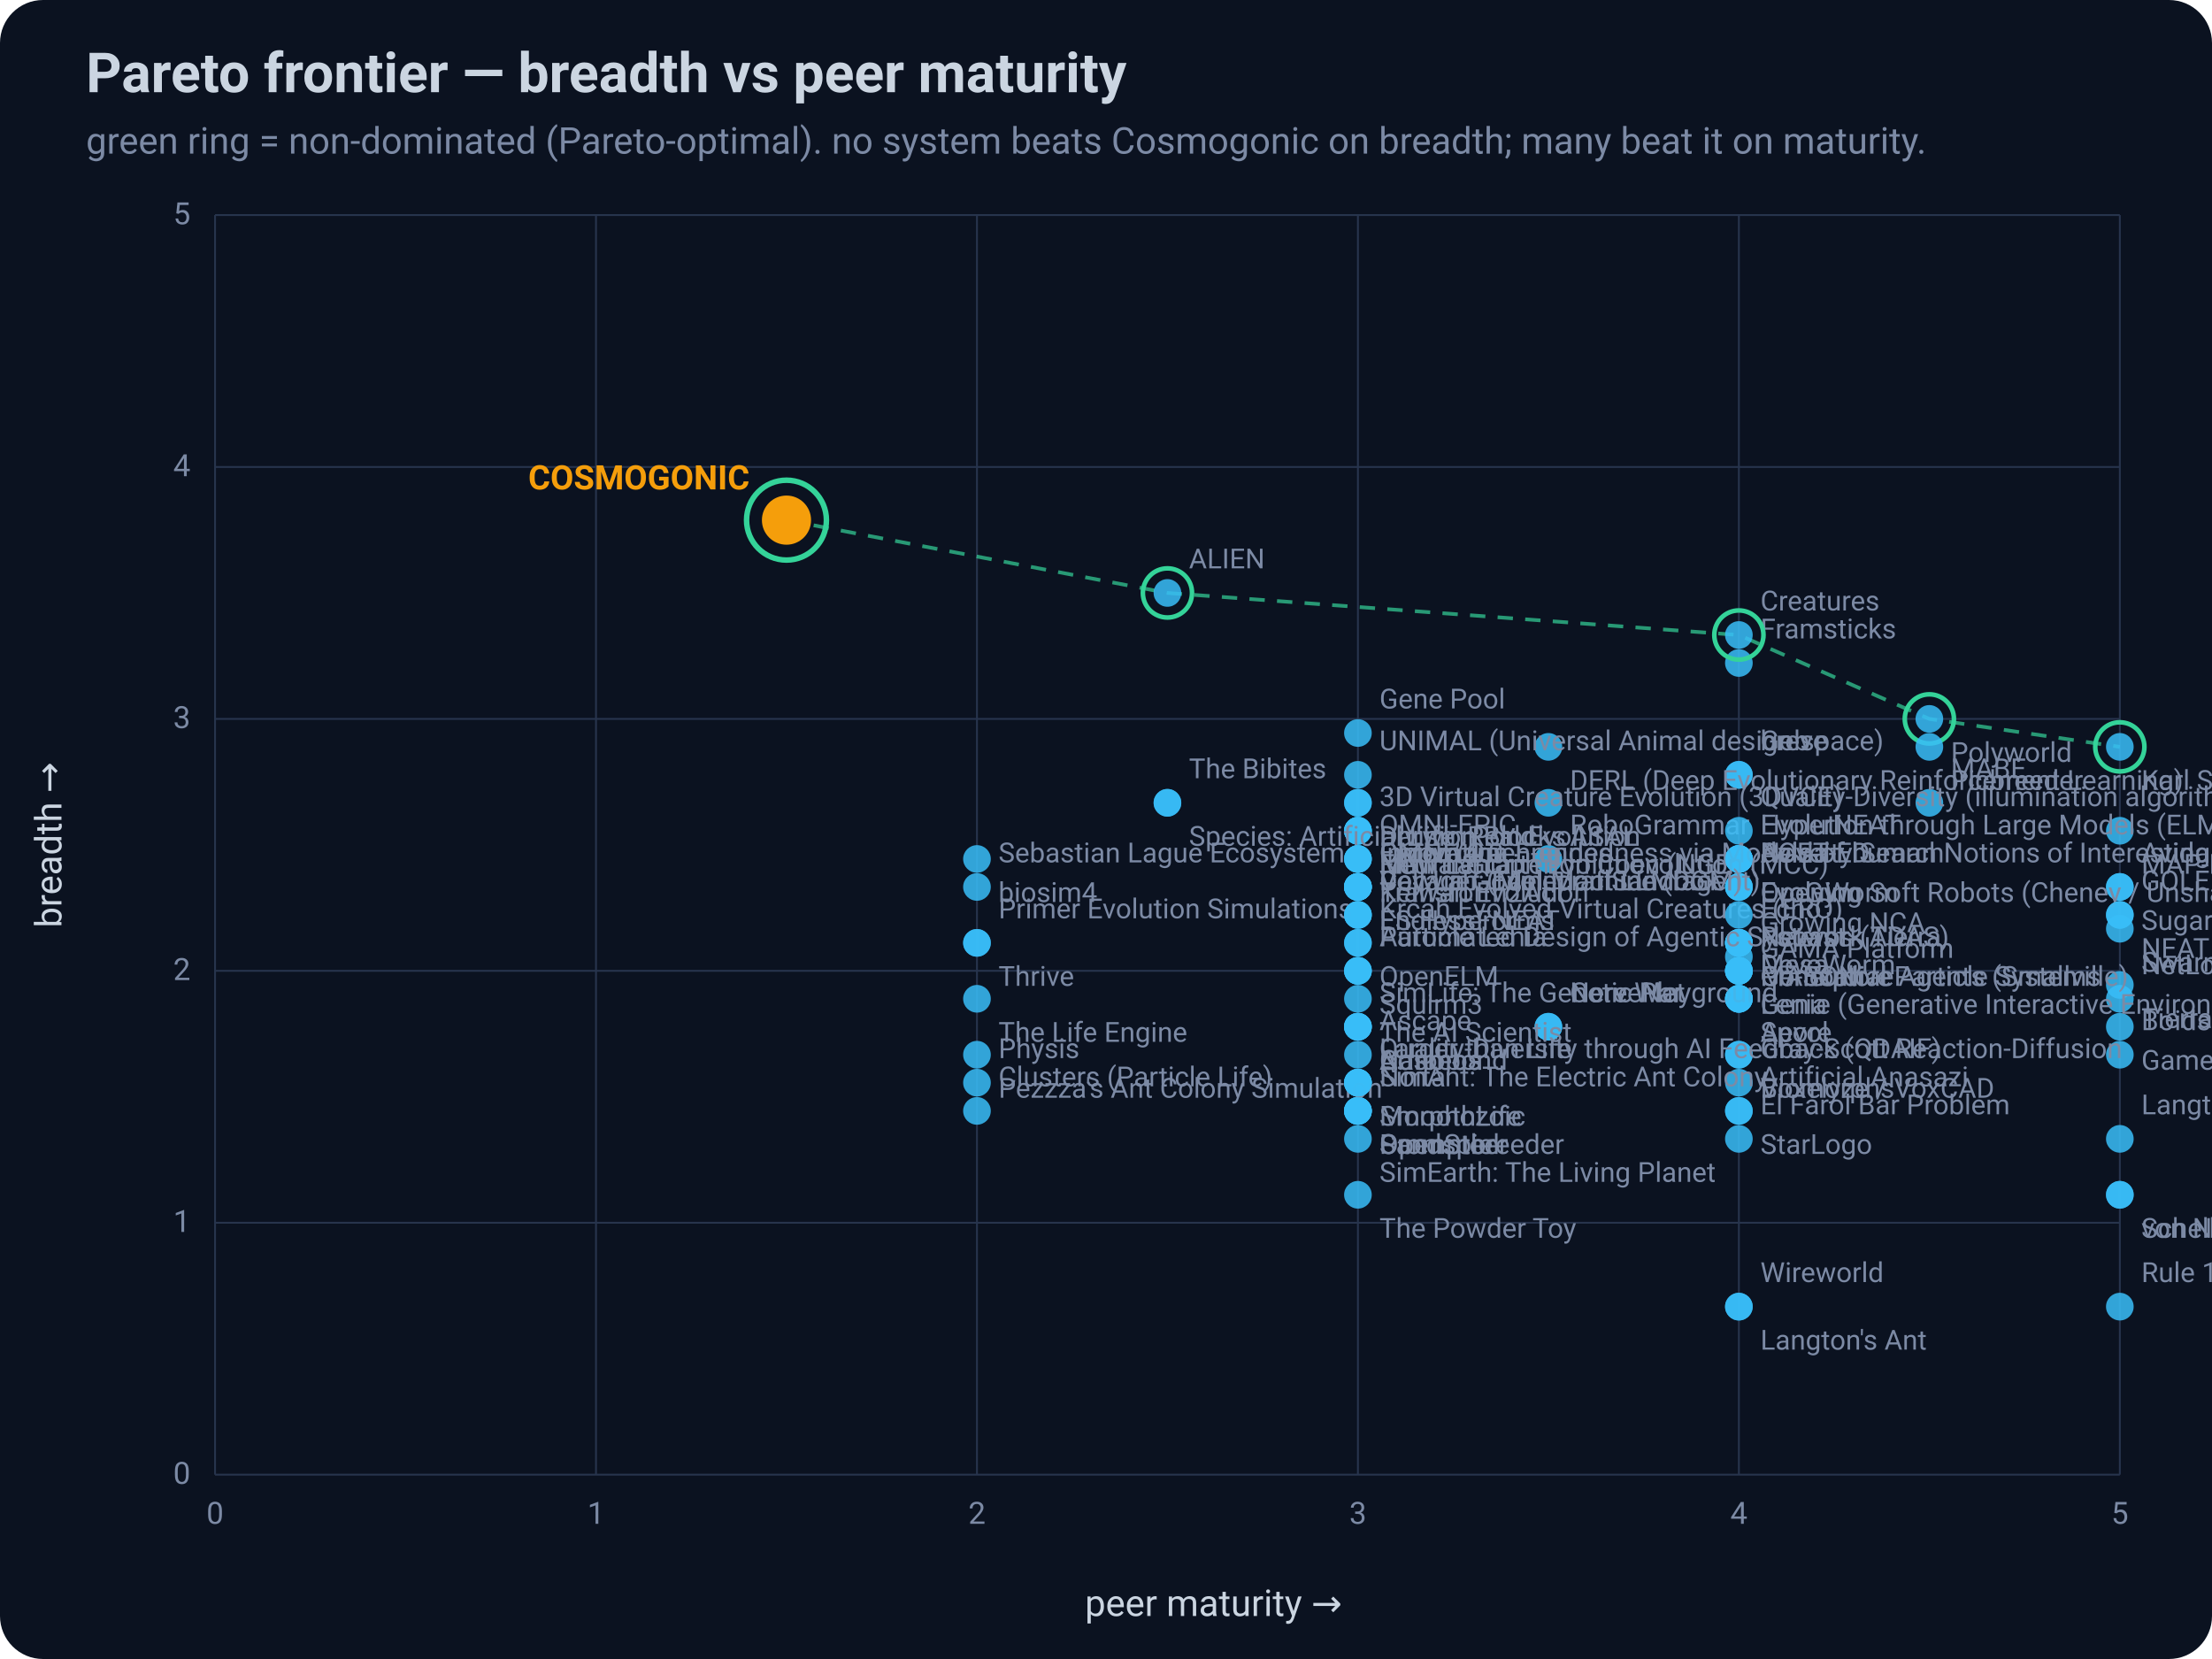
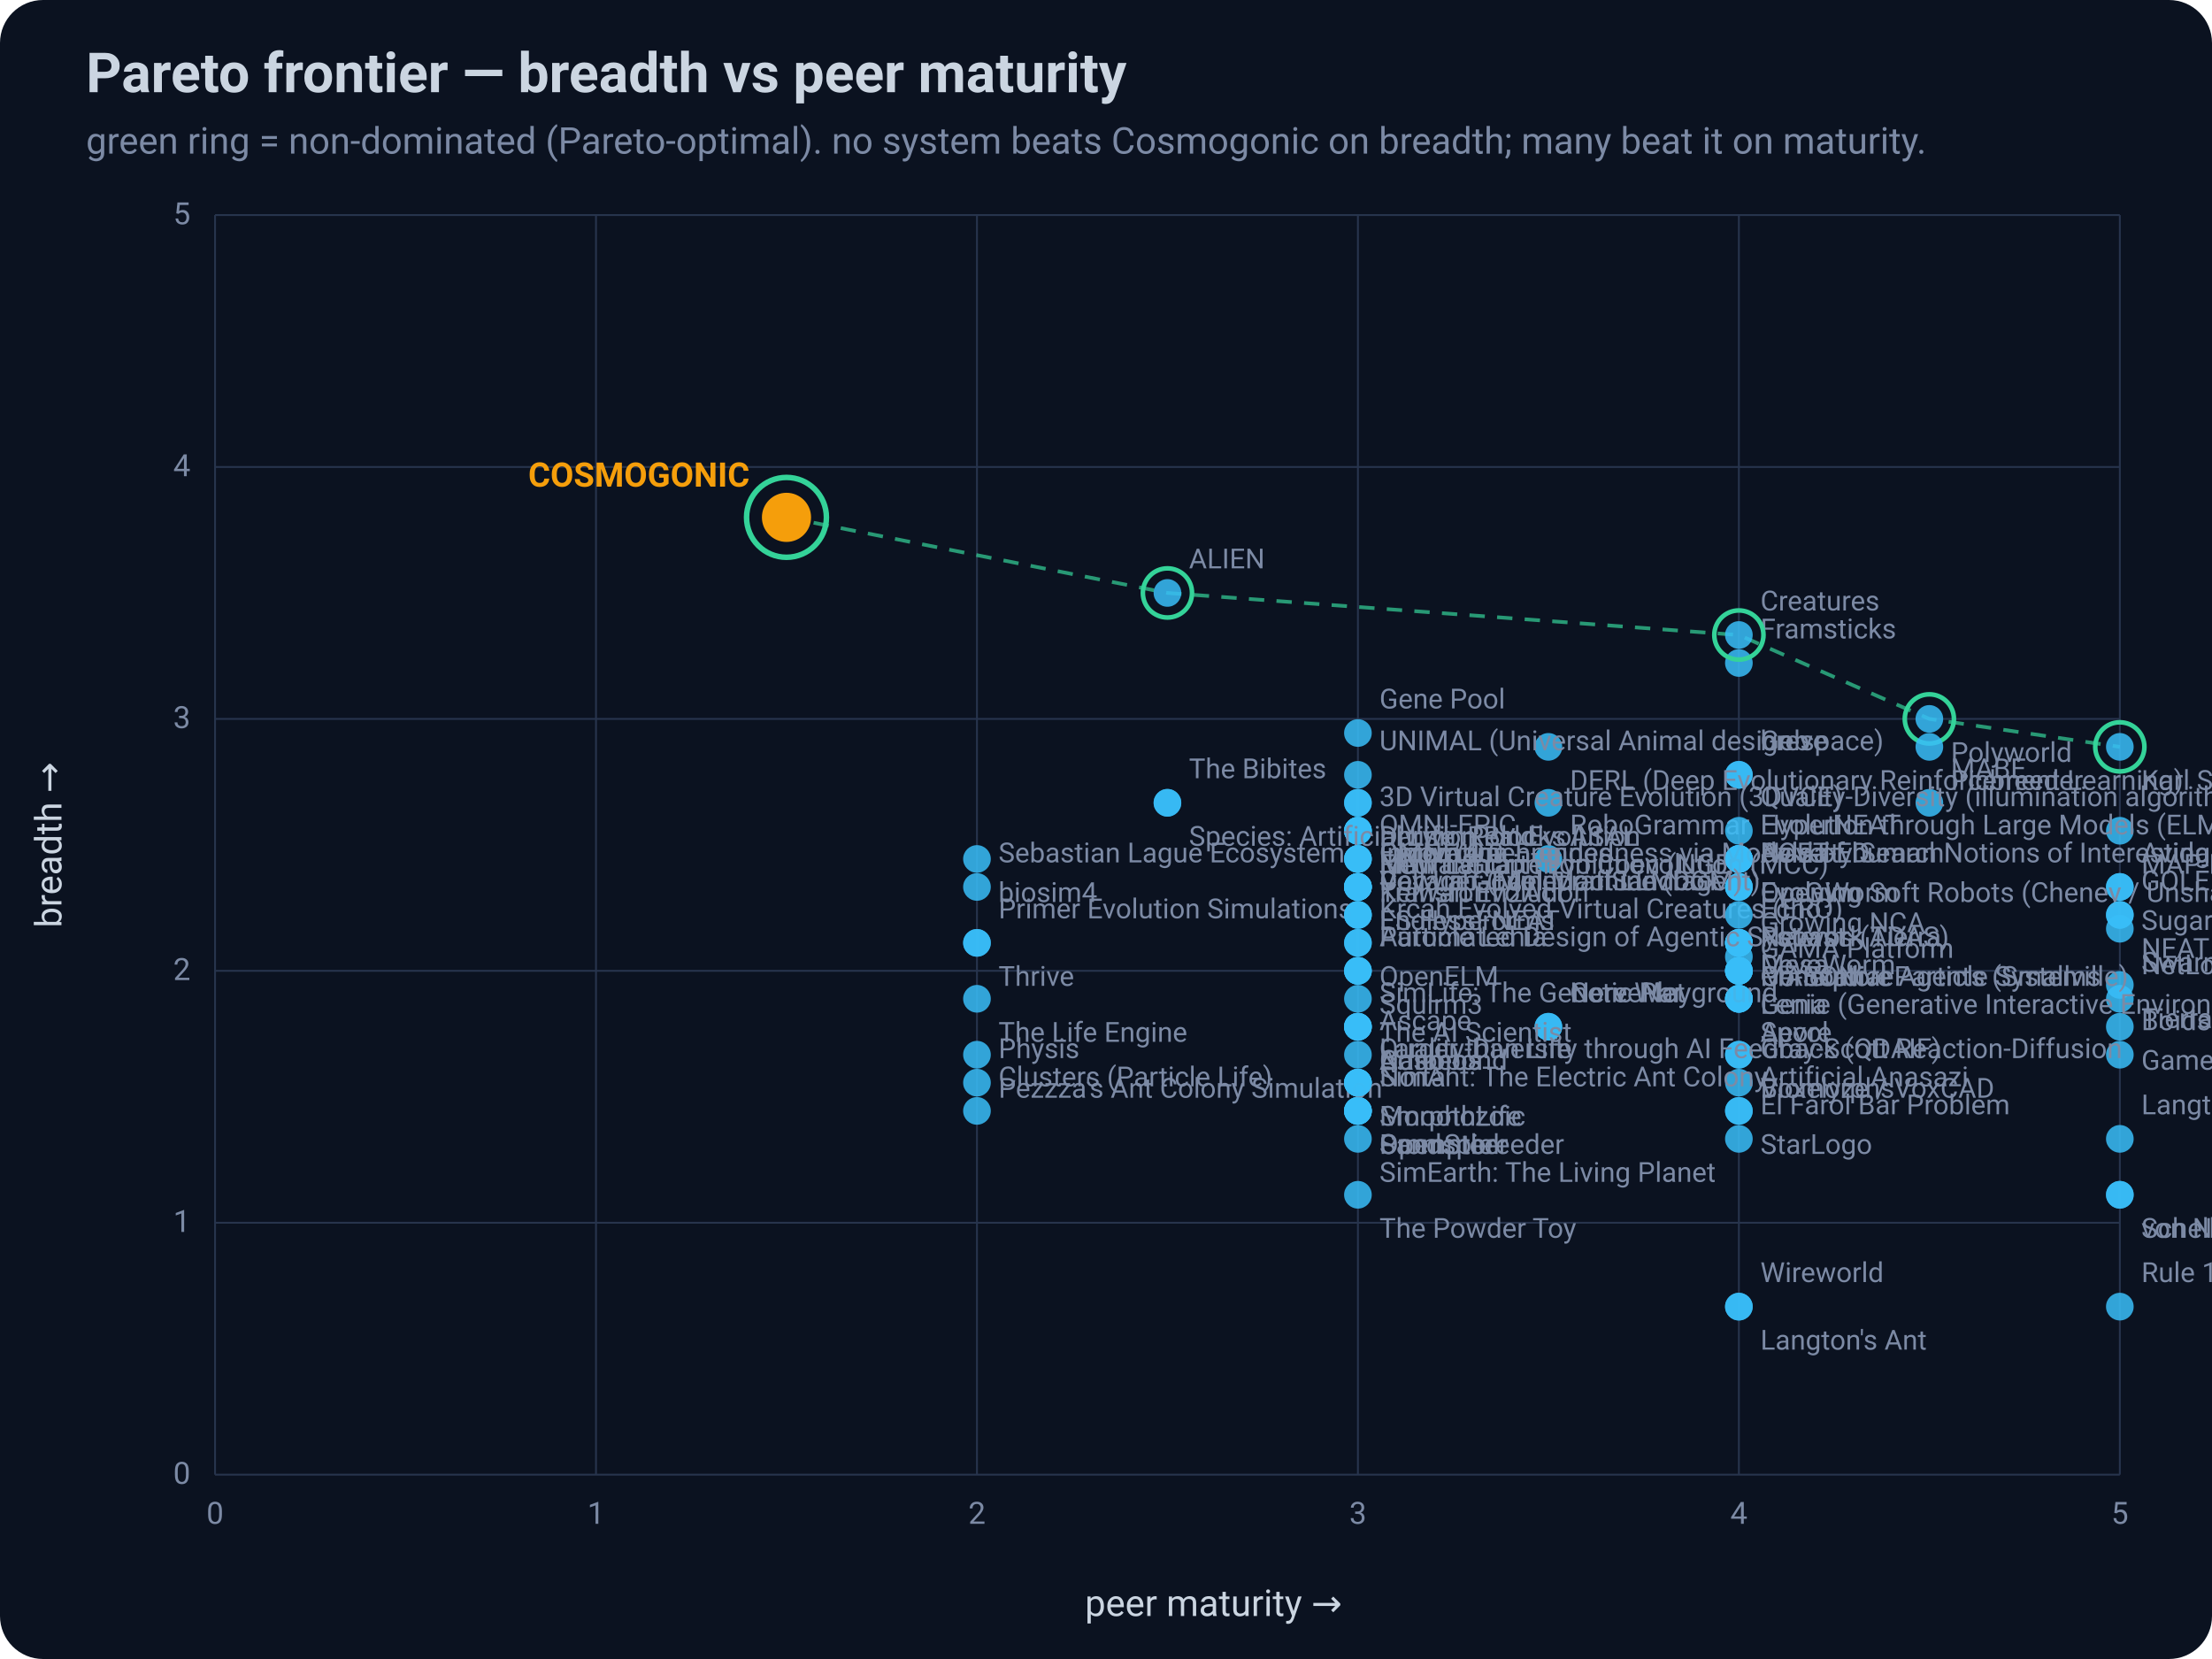
<svg xmlns="http://www.w3.org/2000/svg" viewBox="0 0 720 540" font-family="ui-sans-serif,system-ui,Segoe UI,Roboto,sans-serif" role="img" aria-label="Pareto frontier">
  <rect width="720" height="540" rx="14" fill="#0b1220" />
  <text x="28" y="30" fill="#cbd5e1" font-size="18" font-weight="700">Pareto frontier — breadth vs peer maturity</text>
  <text x="28" y="50" fill="#7c8aa5" font-size="12">green ring = non-dominated (Pareto-optimal). no system beats Cosmogonic on breadth; many beat it on maturity.</text>
  <line x1="70" y1="70" x2="70" y2="480" stroke="#27344d" stroke-width="0.6" />
  <line x1="70" y1="480" x2="690" y2="480" stroke="#27344d" stroke-width="0.6" />
  <text x="70" y="496" fill="#7c8aa5" font-size="10" text-anchor="middle">0</text>
  <text x="62" y="483" fill="#7c8aa5" font-size="10" text-anchor="end">0</text>
  <line x1="194" y1="70" x2="194" y2="480" stroke="#27344d" stroke-width="0.6" />
  <line x1="70" y1="398" x2="690" y2="398" stroke="#27344d" stroke-width="0.6" />
  <text x="194" y="496" fill="#7c8aa5" font-size="10" text-anchor="middle">1</text>
  <text x="62" y="401" fill="#7c8aa5" font-size="10" text-anchor="end">1</text>
  <line x1="318" y1="70" x2="318" y2="480" stroke="#27344d" stroke-width="0.6" />
  <line x1="70" y1="316" x2="690" y2="316" stroke="#27344d" stroke-width="0.6" />
  <text x="318" y="496" fill="#7c8aa5" font-size="10" text-anchor="middle">2</text>
  <text x="62" y="319" fill="#7c8aa5" font-size="10" text-anchor="end">2</text>
  <line x1="442" y1="70" x2="442" y2="480" stroke="#27344d" stroke-width="0.6" />
  <line x1="70" y1="234" x2="690" y2="234" stroke="#27344d" stroke-width="0.6" />
  <text x="442" y="496" fill="#7c8aa5" font-size="10" text-anchor="middle">3</text>
  <text x="62" y="237" fill="#7c8aa5" font-size="10" text-anchor="end">3</text>
  <line x1="566" y1="70" x2="566" y2="480" stroke="#27344d" stroke-width="0.6" />
  <line x1="70" y1="152" x2="690" y2="152" stroke="#27344d" stroke-width="0.6" />
  <text x="566" y="496" fill="#7c8aa5" font-size="10" text-anchor="middle">4</text>
  <text x="62" y="155" fill="#7c8aa5" font-size="10" text-anchor="end">4</text>
  <line x1="690" y1="70" x2="690" y2="480" stroke="#27344d" stroke-width="0.6" />
  <line x1="70" y1="70" x2="690" y2="70" stroke="#27344d" stroke-width="0.6" />
  <text x="690" y="496" fill="#7c8aa5" font-size="10" text-anchor="middle">5</text>
  <text x="62" y="73" fill="#7c8aa5" font-size="10" text-anchor="end">5</text>
  <text x="395" y="526" fill="#cbd5e1" font-size="12" text-anchor="middle">peer maturity →</text>
  <text x="20" y="275" fill="#cbd5e1" font-size="12" text-anchor="middle" transform="rotate(-90 20 275)">breadth →</text>
-   <polyline points="256,169.302 380,193 566,206.694 628,234 690,243.102" fill="none" stroke="#34d399" stroke-width="1.2" stroke-dasharray="5 4" opacity="0.7" />
-   <circle cx="256" cy="169.302" r="8" fill="#f59e0b" />
-   <circle cx="256" cy="169.302" r="13" fill="none" stroke="#34d399" stroke-width="1.8" />
-   <text x="244" y="159.302" fill="#f59e0b" font-size="11" font-weight="700" text-anchor="end">COSMOGONIC</text>
+   <polyline points="256,168.4 380,193 566,206.694 628,234 690,243.102" fill="none" stroke="#34d399" stroke-width="1.2" stroke-dasharray="5 4" opacity="0.7" />
+   <circle cx="256" cy="168.4" r="8" fill="#f59e0b" />
+   <circle cx="256" cy="168.4" r="13" fill="none" stroke="#34d399" stroke-width="1.8" />
+   <text x="244" y="158.4" fill="#f59e0b" font-size="11" font-weight="700" text-anchor="end">COSMOGONIC</text>
  <circle cx="690" cy="334.204" r="4.5" fill="#38bdf8" opacity="0.85" />
  <text x="697" y="348.204" fill="#7c8aa5" font-size="9">Game of Life</text>
  <circle cx="690" cy="343.306" r="4.5" fill="#38bdf8" opacity="0.85" />
  <text x="697" y="335.306" fill="#7c8aa5" font-size="9">Boids</text>
  <circle cx="566" cy="343.306" r="4.5" fill="#38bdf8" opacity="0.85" />
  <text x="573" y="357.306" fill="#7c8aa5" font-size="9">Biomorphs</text>
  <circle cx="504" cy="334.204" r="4.5" fill="#38bdf8" opacity="0.85" />
  <text x="511" y="326.204" fill="#7c8aa5" font-size="9">Core War</text>
  <circle cx="690" cy="320.592" r="4.5" fill="#38bdf8" opacity="0.85" />
  <text x="697" y="334.592" fill="#7c8aa5" font-size="9">Tierra</text>
  <circle cx="690" cy="288.694" r="4.5" fill="#38bdf8" opacity="0.85" />
  <text x="697" y="280.694" fill="#7c8aa5" font-size="9">Avida</text>
  <circle cx="628" cy="234" r="4.5" fill="#38bdf8" opacity="0.85" />
  <circle cx="628" cy="234" r="8" fill="none" stroke="#34d399" stroke-width="1.5" />
  <text x="635" y="248" fill="#7c8aa5" font-size="9">Polyworld</text>
  <circle cx="566" cy="215.796" r="4.5" fill="#38bdf8" opacity="0.85" />
  <text x="573" y="207.796" fill="#7c8aa5" font-size="9">Framsticks</text>
  <circle cx="690" cy="243.102" r="4.5" fill="#38bdf8" opacity="0.85" />
  <circle cx="690" cy="243.102" r="8" fill="none" stroke="#34d399" stroke-width="1.5" />
  <text x="697" y="257.102" fill="#7c8aa5" font-size="9">Karl Sims VC</text>
  <circle cx="566" cy="206.694" r="4.5" fill="#38bdf8" opacity="0.85" />
  <circle cx="566" cy="206.694" r="8" fill="none" stroke="#34d399" stroke-width="1.5" />
  <text x="573" y="198.694" fill="#7c8aa5" font-size="9">Creatures</text>
  <circle cx="442" cy="261.306" r="4.5" fill="#38bdf8" opacity="0.85" />
  <text x="449" y="275.306" fill="#7c8aa5" font-size="9">Darwin Pond</text>
  <circle cx="442" cy="238.592" r="4.5" fill="#38bdf8" opacity="0.85" />
  <text x="449" y="230.592" fill="#7c8aa5" font-size="9">Gene Pool</text>
  <circle cx="690" cy="288.694" r="4.5" fill="#38bdf8" opacity="0.85" />
  <text x="697" y="302.694" fill="#7c8aa5" font-size="9">Sugarscape</text>
  <circle cx="566" cy="306.898" r="4.5" fill="#38bdf8" opacity="0.85" />
  <text x="573" y="298.898" fill="#7c8aa5" font-size="9">Echo</text>
  <circle cx="690" cy="302.306" r="4.5" fill="#38bdf8" opacity="0.85" />
  <text x="697" y="316.306" fill="#7c8aa5" font-size="9">Swarm</text>
  <circle cx="566" cy="252.204" r="4.5" fill="#38bdf8" opacity="0.85" />
  <text x="573" y="244.204" fill="#7c8aa5" font-size="9">breve</text>
  <circle cx="628" cy="243.102" r="4.5" fill="#38bdf8" opacity="0.85" />
  <text x="635" y="257.102" fill="#7c8aa5" font-size="9">Picbreeder</text>
  <circle cx="628" cy="261.306" r="4.5" fill="#38bdf8" opacity="0.85" />
  <text x="635" y="253.306" fill="#7c8aa5" font-size="9">MABE</text>
  <circle cx="566" cy="316" r="4.5" fill="#38bdf8" opacity="0.85" />
  <text x="573" y="330" fill="#7c8aa5" font-size="9">Lenia</text>
  <circle cx="566" cy="311.408" r="4.5" fill="#38bdf8" opacity="0.85" />
  <text x="573" y="303.408" fill="#7c8aa5" font-size="9">Growing NCA</text>
  <circle cx="566" cy="279.592" r="4.5" fill="#38bdf8" opacity="0.85" />
  <text x="573" y="293.592" fill="#7c8aa5" font-size="9">OpenWorm</text>
  <circle cx="566" cy="288.694" r="4.5" fill="#38bdf8" opacity="0.85" />
  <text x="573" y="280.694" fill="#7c8aa5" font-size="9">POET</text>
  <circle cx="566" cy="279.592" r="4.5" fill="#38bdf8" opacity="0.85" />
  <text x="573" y="293.592" fill="#7c8aa5" font-size="9">EvoGym</text>
  <circle cx="380" cy="193" r="4.5" fill="#38bdf8" opacity="0.85" />
  <circle cx="380" cy="193" r="8" fill="none" stroke="#34d399" stroke-width="1.5" />
  <text x="387" y="185" fill="#7c8aa5" font-size="9">ALIEN</text>
  <circle cx="504" cy="261.306" r="4.5" fill="#38bdf8" opacity="0.85" />
  <text x="511" y="275.306" fill="#7c8aa5" font-size="9">ASAL</text>
  <circle cx="566" cy="425.306" r="4.5" fill="#38bdf8" opacity="0.85" />
  <text x="573" y="417.306" fill="#7c8aa5" font-size="9">Wireworld</text>
  <circle cx="566" cy="425.306" r="4.5" fill="#38bdf8" opacity="0.85" />
  <text x="573" y="439.306" fill="#7c8aa5" font-size="9">Langton's Ant</text>
  <circle cx="690" cy="370.694" r="4.5" fill="#38bdf8" opacity="0.85" />
  <text x="697" y="362.694" fill="#7c8aa5" font-size="9">Langton's Loops</text>
  <circle cx="690" cy="388.898" r="4.5" fill="#38bdf8" opacity="0.85" />
  <text x="697" y="402.898" fill="#7c8aa5" font-size="9">von Neumann Universal Constructor</text>
  <circle cx="690" cy="425.306" r="4.5" fill="#38bdf8" opacity="0.85" />
  <text x="697" y="417.306" fill="#7c8aa5" font-size="9">Rule 110</text>
  <circle cx="442" cy="352.408" r="4.5" fill="#38bdf8" opacity="0.85" />
  <text x="449" y="366.408" fill="#7c8aa5" font-size="9">SmoothLife</text>
  <circle cx="442" cy="352.408" r="4.5" fill="#38bdf8" opacity="0.85" />
  <text x="449" y="344.408" fill="#7c8aa5" font-size="9">Larger than Life</text>
  <circle cx="442" cy="270.408" r="4.5" fill="#38bdf8" opacity="0.85" />
  <text x="449" y="284.408" fill="#7c8aa5" font-size="9">Flow Lenia</text>
  <circle cx="442" cy="316" r="4.5" fill="#38bdf8" opacity="0.85" />
  <text x="449" y="308" fill="#7c8aa5" font-size="9">Particle Lenia</text>
  <circle cx="566" cy="306.898" r="4.5" fill="#38bdf8" opacity="0.85" />
  <text x="573" y="320.898" fill="#7c8aa5" font-size="9">Primordial Particle Systems</text>
  <circle cx="566" cy="352.408" r="4.5" fill="#38bdf8" opacity="0.85" />
  <text x="573" y="344.408" fill="#7c8aa5" font-size="9">Gray-Scott Reaction-Diffusion</text>
  <circle cx="566" cy="325.102" r="4.5" fill="#38bdf8" opacity="0.85" />
  <text x="573" y="339.102" fill="#7c8aa5" font-size="9">Aevol</text>
  <circle cx="566" cy="288.694" r="4.5" fill="#38bdf8" opacity="0.85" />
  <text x="573" y="280.694" fill="#7c8aa5" font-size="9">Avida-ED</text>
  <circle cx="442" cy="334.204" r="4.5" fill="#38bdf8" opacity="0.85" />
  <text x="449" y="348.204" fill="#7c8aa5" font-size="9">Nanopond</text>
  <circle cx="318" cy="352.408" r="4.5" fill="#38bdf8" opacity="0.85" />
  <text x="325" y="344.408" fill="#7c8aa5" font-size="9">Physis</text>
  <circle cx="442" cy="334.204" r="4.5" fill="#38bdf8" opacity="0.85" />
  <text x="449" y="348.204" fill="#7c8aa5" font-size="9">Cosmos</text>
  <circle cx="566" cy="252.204" r="4.5" fill="#38bdf8" opacity="0.85" />
  <text x="573" y="244.204" fill="#7c8aa5" font-size="9">Geb</text>
  <circle cx="442" cy="334.204" r="4.5" fill="#38bdf8" opacity="0.85" />
  <text x="449" y="348.204" fill="#7c8aa5" font-size="9">Amoeba</text>
  <circle cx="442" cy="288.694" r="4.5" fill="#38bdf8" opacity="0.85" />
  <text x="449" y="280.694" fill="#7c8aa5" font-size="9">Evolve 4.0</text>
  <circle cx="442" cy="316" r="4.5" fill="#38bdf8" opacity="0.85" />
  <text x="449" y="330" fill="#7c8aa5" font-size="9">Squirm3</text>
  <circle cx="566" cy="316" r="4.5" fill="#38bdf8" opacity="0.85" />
  <text x="573" y="308" fill="#7c8aa5" font-size="9">Network Tierra</text>
  <circle cx="318" cy="279.592" r="4.5" fill="#38bdf8" opacity="0.85" />
  <text x="325" y="293.592" fill="#7c8aa5" font-size="9">biosim4</text>
  <circle cx="690" cy="297.796" r="4.5" fill="#38bdf8" opacity="0.85" />
  <text x="697" y="289.796" fill="#7c8aa5" font-size="9">GOLEM (Genetically Organized Lifelike Electro Mechanics)</text>
  <circle cx="566" cy="343.306" r="4.5" fill="#38bdf8" opacity="0.85" />
  <text x="573" y="357.306" fill="#7c8aa5" font-size="9">Voxelyze / VoxCAD</text>
  <circle cx="442" cy="270.408" r="4.5" fill="#38bdf8" opacity="0.85" />
  <text x="449" y="262.408" fill="#7c8aa5" font-size="9">3D Virtual Creature Evolution (3DVCE)</text>
  <circle cx="504" cy="243.102" r="4.5" fill="#38bdf8" opacity="0.85" />
  <text x="511" y="257.102" fill="#7c8aa5" font-size="9">DERL (Deep Evolutionary Reinforcement Learning)</text>
  <circle cx="442" cy="252.204" r="4.5" fill="#38bdf8" opacity="0.85" />
  <text x="449" y="244.204" fill="#7c8aa5" font-size="9">UNIMAL (Universal Animal design space)</text>
  <circle cx="566" cy="279.592" r="4.5" fill="#38bdf8" opacity="0.85" />
  <text x="573" y="293.592" fill="#7c8aa5" font-size="9">Evolving Soft Robots (Cheney / Unshackling Evolution)</text>
  <circle cx="504" cy="279.592" r="4.5" fill="#38bdf8" opacity="0.85" />
  <text x="511" y="271.592" fill="#7c8aa5" font-size="9">RoboGrammar</text>
  <circle cx="442" cy="279.592" r="4.5" fill="#38bdf8" opacity="0.85" />
  <text x="449" y="293.592" fill="#7c8aa5" font-size="9">Transform2Act</text>
  <circle cx="504" cy="334.204" r="4.5" fill="#38bdf8" opacity="0.85" />
  <text x="511" y="326.204" fill="#7c8aa5" font-size="9">NerveNet</text>
  <circle cx="442" cy="270.408" r="4.5" fill="#38bdf8" opacity="0.85" />
  <text x="449" y="284.408" fill="#7c8aa5" font-size="9">Neural Graph Evolution (NGE)</text>
  <circle cx="442" cy="306.898" r="4.5" fill="#38bdf8" opacity="0.85" />
  <text x="449" y="298.898" fill="#7c8aa5" font-size="9">Krcah Evolved Virtual Creatures (ERO)</text>
  <circle cx="690" cy="297.796" r="4.5" fill="#38bdf8" opacity="0.85" />
  <text x="697" y="311.796" fill="#7c8aa5" font-size="9">NEAT (NeuroEvolution of Augmenting Topologies)</text>
  <circle cx="566" cy="279.592" r="4.5" fill="#38bdf8" opacity="0.85" />
  <text x="573" y="271.592" fill="#7c8aa5" font-size="9">HyperNEAT</text>
  <circle cx="442" cy="288.694" r="4.5" fill="#38bdf8" opacity="0.85" />
  <text x="449" y="302.694" fill="#7c8aa5" font-size="9">ES-HyperNEAT</text>
  <circle cx="566" cy="288.694" r="4.5" fill="#38bdf8" opacity="0.85" />
  <text x="573" y="280.694" fill="#7c8aa5" font-size="9">Novelty Search</text>
  <circle cx="690" cy="270.408" r="4.5" fill="#38bdf8" opacity="0.85" />
  <text x="697" y="284.408" fill="#7c8aa5" font-size="9">MAP-Elites</text>
  <circle cx="566" cy="270.408" r="4.5" fill="#38bdf8" opacity="0.85" />
  <text x="573" y="262.408" fill="#7c8aa5" font-size="9">Quality-Diversity (illumination algorithms)</text>
  <circle cx="566" cy="306.898" r="4.5" fill="#38bdf8" opacity="0.85" />
  <text x="573" y="320.898" fill="#7c8aa5" font-size="9">Go-Explore</text>
  <circle cx="442" cy="288.694" r="4.5" fill="#38bdf8" opacity="0.85" />
  <text x="449" y="280.694" fill="#7c8aa5" font-size="9">OMNI (Open-endedness via Models of human Notions of Interestingness)</text>
  <circle cx="442" cy="270.408" r="4.5" fill="#38bdf8" opacity="0.85" />
  <text x="449" y="284.408" fill="#7c8aa5" font-size="9">Minimal Criterion Coevolution (MCC)</text>
  <circle cx="442" cy="288.694" r="4.5" fill="#38bdf8" opacity="0.85" />
  <text x="449" y="280.694" fill="#7c8aa5" font-size="9">Innovation Engines</text>
  <circle cx="442" cy="288.694" r="4.5" fill="#38bdf8" opacity="0.85" />
  <text x="449" y="302.694" fill="#7c8aa5" font-size="9">EndlessForms</text>
  <circle cx="690" cy="325.102" r="4.5" fill="#38bdf8" opacity="0.85" />
  <text x="697" y="317.102" fill="#7c8aa5" font-size="9">NetLogo</text>
  <circle cx="566" cy="306.898" r="4.5" fill="#38bdf8" opacity="0.85" />
  <text x="573" y="320.898" fill="#7c8aa5" font-size="9">MASON</text>
  <circle cx="566" cy="316" r="4.5" fill="#38bdf8" opacity="0.85" />
  <text x="573" y="308" fill="#7c8aa5" font-size="9">Repast</text>
  <circle cx="566" cy="361.592" r="4.5" fill="#38bdf8" opacity="0.85" />
  <text x="573" y="375.592" fill="#7c8aa5" font-size="9">StarLogo</text>
  <circle cx="442" cy="343.306" r="4.5" fill="#38bdf8" opacity="0.85" />
  <text x="449" y="335.306" fill="#7c8aa5" font-size="9">Ascape</text>
  <circle cx="566" cy="297.796" r="4.5" fill="#38bdf8" opacity="0.85" />
  <text x="573" y="311.796" fill="#7c8aa5" font-size="9">GAMA Platform</text>
  <circle cx="566" cy="325.102" r="4.5" fill="#38bdf8" opacity="0.85" />
  <text x="573" y="317.102" fill="#7c8aa5" font-size="9">Mesa</text>
  <circle cx="442" cy="361.592" r="4.5" fill="#38bdf8" opacity="0.85" />
  <text x="449" y="375.592" fill="#7c8aa5" font-size="9">OpenSteer</text>
  <circle cx="566" cy="361.592" r="4.5" fill="#38bdf8" opacity="0.85" />
  <text x="573" y="353.592" fill="#7c8aa5" font-size="9">Artificial Anasazi</text>
  <circle cx="690" cy="388.898" r="4.5" fill="#38bdf8" opacity="0.85" />
  <text x="697" y="402.898" fill="#7c8aa5" font-size="9">Schelling Segregation Model</text>
  <circle cx="566" cy="370.694" r="4.5" fill="#38bdf8" opacity="0.85" />
  <text x="573" y="362.694" fill="#7c8aa5" font-size="9">El Farol Bar Problem</text>
  <circle cx="566" cy="325.102" r="4.5" fill="#38bdf8" opacity="0.85" />
  <text x="573" y="339.102" fill="#7c8aa5" font-size="9">Spore</text>
  <circle cx="442" cy="334.204" r="4.5" fill="#38bdf8" opacity="0.85" />
  <text x="449" y="326.204" fill="#7c8aa5" font-size="9">SimLife: The Genetic Playground</text>
  <circle cx="442" cy="370.694" r="4.5" fill="#38bdf8" opacity="0.85" />
  <text x="449" y="384.694" fill="#7c8aa5" font-size="9">SimEarth: The Living Planet</text>
  <circle cx="442" cy="361.592" r="4.5" fill="#38bdf8" opacity="0.85" />
  <text x="449" y="353.592" fill="#7c8aa5" font-size="9">SimAnt: The Electric Ant Colony</text>
  <circle cx="318" cy="306.898" r="4.5" fill="#38bdf8" opacity="0.85" />
  <text x="325" y="320.898" fill="#7c8aa5" font-size="9">Thrive</text>
  <circle cx="442" cy="297.796" r="4.5" fill="#38bdf8" opacity="0.85" />
  <text x="449" y="289.796" fill="#7c8aa5" font-size="9">Cell Lab: Evolution Sandbox</text>
  <circle cx="380" cy="261.306" r="4.5" fill="#38bdf8" opacity="0.85" />
  <text x="387" y="275.306" fill="#7c8aa5" font-size="9">Species: Artificial Life, Real Evolution</text>
  <circle cx="380" cy="261.306" r="4.5" fill="#38bdf8" opacity="0.85" />
  <text x="387" y="253.306" fill="#7c8aa5" font-size="9">The Bibites</text>
  <circle cx="442" cy="388.898" r="4.5" fill="#38bdf8" opacity="0.85" />
  <text x="449" y="402.898" fill="#7c8aa5" font-size="9">The Powder Toy</text>
  <circle cx="442" cy="361.592" r="4.5" fill="#38bdf8" opacity="0.85" />
  <text x="449" y="353.592" fill="#7c8aa5" font-size="9">Noita</text>
  <circle cx="318" cy="325.102" r="4.5" fill="#38bdf8" opacity="0.85" />
  <text x="325" y="339.102" fill="#7c8aa5" font-size="9">The Life Engine</text>
  <circle cx="318" cy="361.592" r="4.5" fill="#38bdf8" opacity="0.85" />
  <text x="325" y="353.592" fill="#7c8aa5" font-size="9">Clusters (Particle Life)</text>
  <circle cx="442" cy="361.592" r="4.5" fill="#38bdf8" opacity="0.85" />
  <text x="449" y="375.592" fill="#7c8aa5" font-size="9">Sandspiel</text>
  <circle cx="318" cy="288.694" r="4.5" fill="#38bdf8" opacity="0.85" />
  <text x="325" y="280.694" fill="#7c8aa5" font-size="9">Sebastian Lague Ecosystem</text>
  <circle cx="318" cy="343.306" r="4.5" fill="#38bdf8" opacity="0.85" />
  <text x="325" y="357.306" fill="#7c8aa5" font-size="9">Pezzza's Ant Colony Simulation</text>
  <circle cx="318" cy="306.898" r="4.5" fill="#38bdf8" opacity="0.85" />
  <text x="325" y="298.898" fill="#7c8aa5" font-size="9">Primer Evolution Simulations</text>
  <circle cx="442" cy="279.592" r="4.5" fill="#38bdf8" opacity="0.85" />
  <text x="449" y="293.592" fill="#7c8aa5" font-size="9">Keiwan Evolution</text>
  <circle cx="566" cy="325.102" r="4.5" fill="#38bdf8" opacity="0.85" />
  <text x="573" y="317.102" fill="#7c8aa5" font-size="9">DevoWorm</text>
  <circle cx="442" cy="352.408" r="4.5" fill="#38bdf8" opacity="0.85" />
  <text x="449" y="366.408" fill="#7c8aa5" font-size="9">Morphozoic</text>
  <circle cx="442" cy="288.694" r="4.5" fill="#38bdf8" opacity="0.85" />
  <text x="449" y="280.694" fill="#7c8aa5" font-size="9">Chromaria</text>
  <circle cx="442" cy="261.306" r="4.5" fill="#38bdf8" opacity="0.85" />
  <text x="449" y="275.306" fill="#7c8aa5" font-size="9">Division Blocks</text>
  <circle cx="442" cy="297.796" r="4.5" fill="#38bdf8" opacity="0.85" />
  <text x="449" y="289.796" fill="#7c8aa5" font-size="9">Voyager (Minecraft LLM agent)</text>
  <circle cx="566" cy="306.898" r="4.5" fill="#38bdf8" opacity="0.85" />
  <text x="573" y="320.898" fill="#7c8aa5" font-size="9">Generative Agents (Smallville)</text>
  <circle cx="442" cy="279.592" r="4.5" fill="#38bdf8" opacity="0.85" />
  <text x="449" y="271.592" fill="#7c8aa5" font-size="9">OMNI-EPIC</text>
  <circle cx="566" cy="316" r="4.5" fill="#38bdf8" opacity="0.85" />
  <text x="573" y="330" fill="#7c8aa5" font-size="9">Genie (Generative Interactive Environments)</text>
  <circle cx="566" cy="279.592" r="4.5" fill="#38bdf8" opacity="0.85" />
  <text x="573" y="271.592" fill="#7c8aa5" font-size="9">Evolution through Large Models (ELM)</text>
  <circle cx="442" cy="306.898" r="4.5" fill="#38bdf8" opacity="0.85" />
  <text x="449" y="320.898" fill="#7c8aa5" font-size="9">OpenELM</text>
  <circle cx="442" cy="316" r="4.5" fill="#38bdf8" opacity="0.85" />
  <text x="449" y="308" fill="#7c8aa5" font-size="9">Automated Design of Agentic Systems (ADAS)</text>
  <circle cx="442" cy="325.102" r="4.5" fill="#38bdf8" opacity="0.85" />
  <text x="449" y="339.102" fill="#7c8aa5" font-size="9">The AI Scientist</text>
  <circle cx="442" cy="297.796" r="4.5" fill="#38bdf8" opacity="0.85" />
  <text x="449" y="289.796" fill="#7c8aa5" font-size="9">Darwin Godel Machine (DGM)</text>
  <circle cx="442" cy="361.592" r="4.5" fill="#38bdf8" opacity="0.85" />
  <text x="449" y="375.592" fill="#7c8aa5" font-size="9">Promptbreeder</text>
  <circle cx="442" cy="352.408" r="4.5" fill="#38bdf8" opacity="0.85" />
  <text x="449" y="344.408" fill="#7c8aa5" font-size="9">Quality-Diversity through AI Feedback (QDAIF)</text>
</svg>
